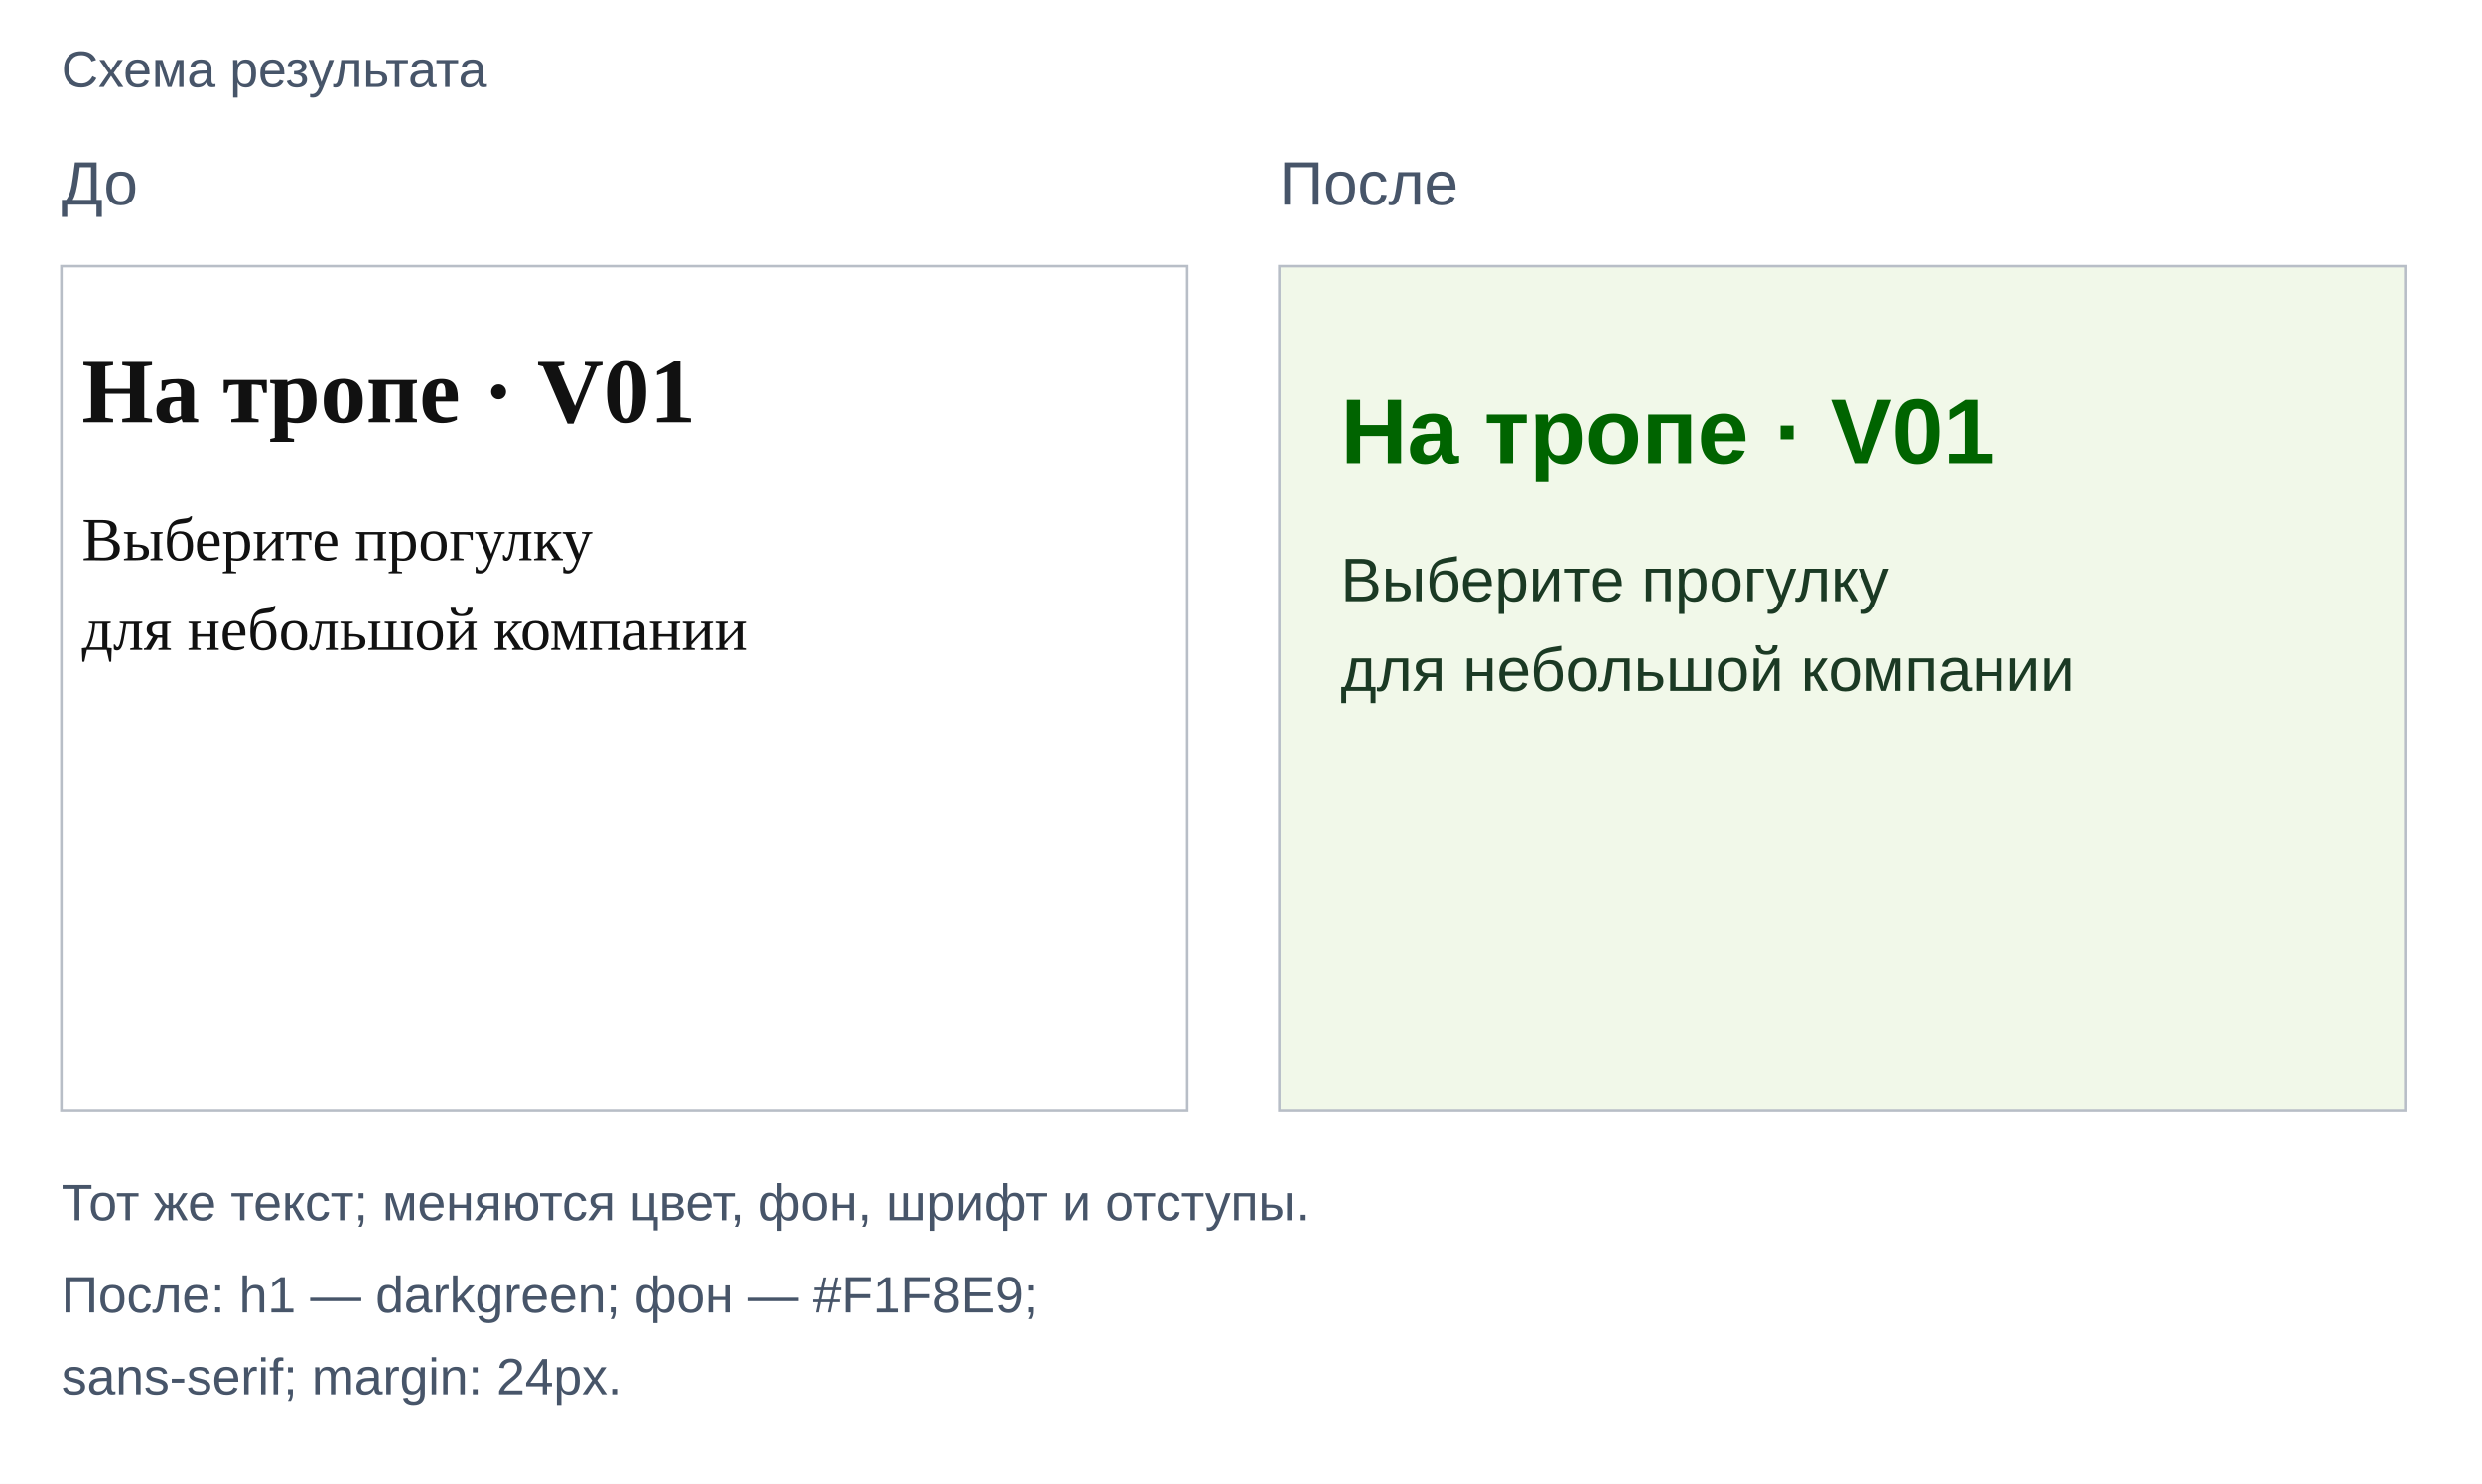
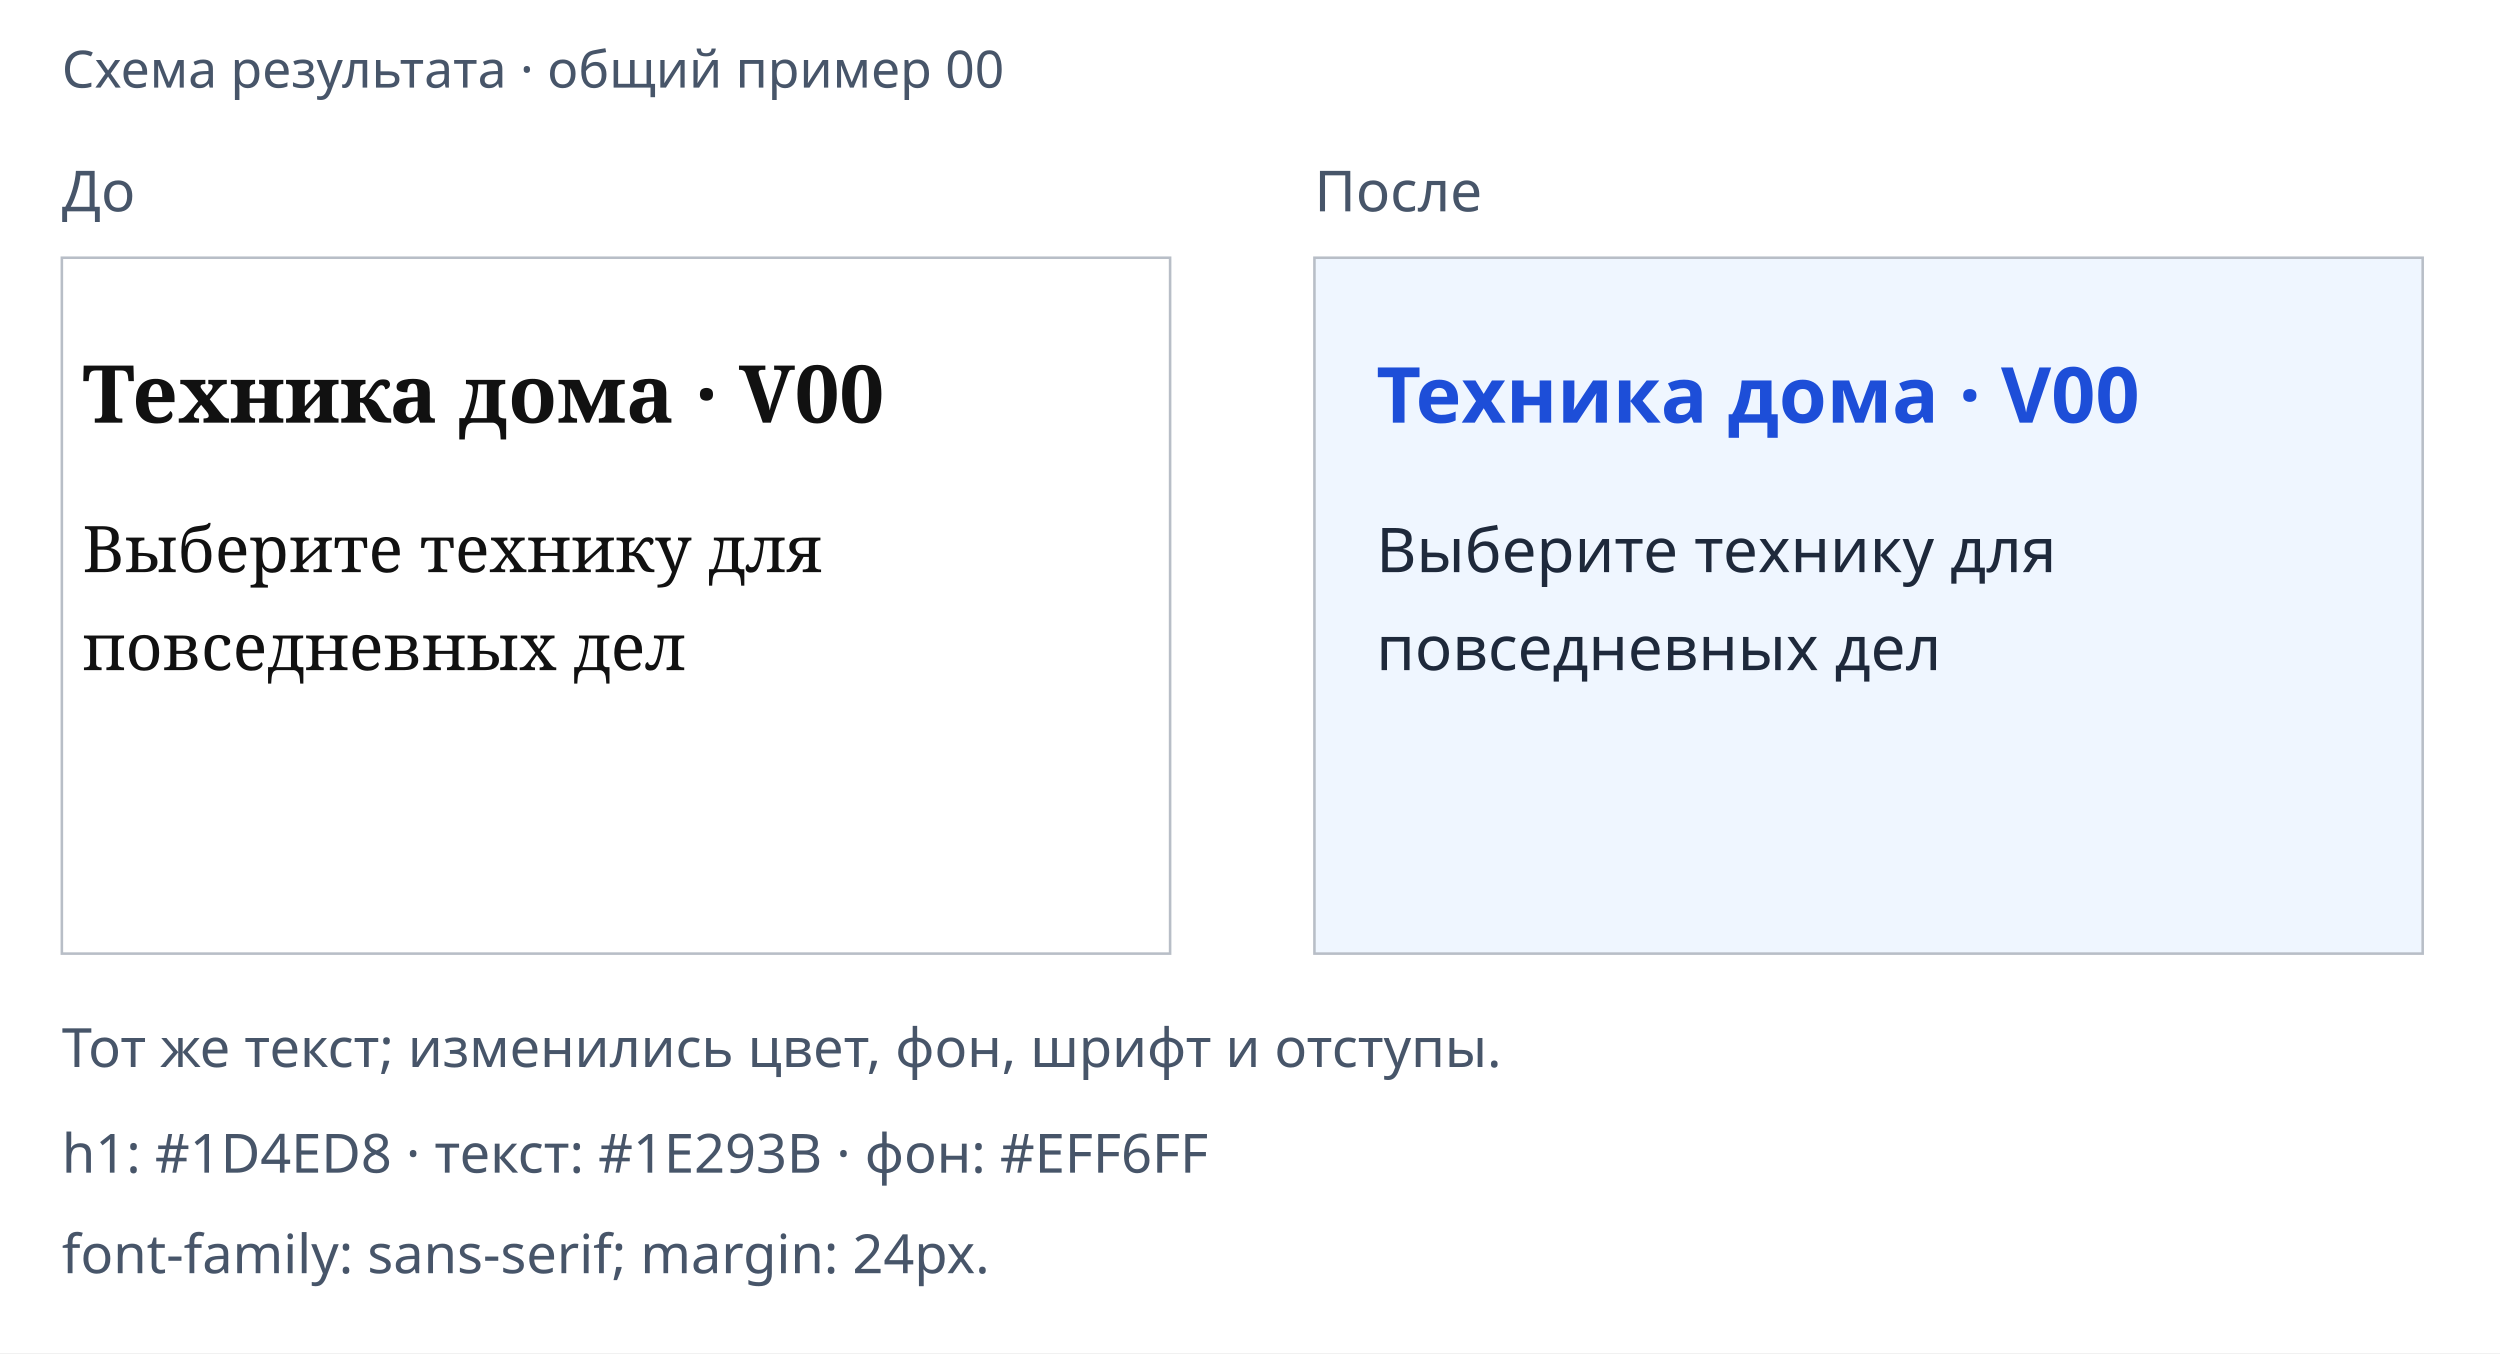
- <svg xmlns="http://www.w3.org/2000/svg" width="970" height="580" viewBox="0 0 970 580" role="img" aria-labelledby="title desc">
-   <defs>
-     <marker id="arrow" markerWidth="8" markerHeight="8" refX="7" refY="4" orient="auto">
-       <path d="M0,0 L8,4 L0,8" fill="#475569" />
-     </marker>
-   </defs>
-   <rect width="970" height="580" fill="white" />
-   <text x="24" y="34" font-family="Arial, sans-serif" font-size="20" font-weight="400" fill="#475569">Схема результата</text>
-   <text x="24" y="80" font-family="Arial, sans-serif" font-size="24" font-weight="400" fill="#475569">До</text>
-   <text x="500" y="80" font-family="Arial, sans-serif" font-size="24" font-weight="400" fill="#475569">После</text>
-   <rect x="24" y="104" width="440" height="330" fill="#fff" stroke="#b8bec7" />
-   <rect x="500" y="104" width="440" height="330" fill="#F1F8E9" stroke="#b8bec7" />
-   <text x="32" y="165" font-family="Times New Roman, serif" font-size="36" font-weight="700" fill="#111">На тропе · V01</text>
-   <text x="32" y="219" font-family="Times New Roman, serif" font-size="24" font-weight="400" fill="#111">Выберите прогулку</text>
-   <text x="32" y="254" font-family="Times New Roman, serif" font-size="24" font-weight="400" fill="#111">для небольшой компании</text>
-   <text x="524" y="181" font-family="Arial, sans-serif" font-size="36" font-weight="700" fill="darkgreen">На тропе · V01</text>
-   <text x="524" y="235" font-family="Arial, sans-serif" font-size="24" font-weight="400" fill="#1B3A24">Выберите прогулку</text>
-   <text x="524" y="270" font-family="Arial, sans-serif" font-size="24" font-weight="400" fill="#1B3A24">для небольшой компании</text>
-   <text x="24" y="477" font-family="Arial, sans-serif" font-size="20" font-weight="400" fill="#475569">Тот же текст; меняются цвет, фон, шрифт и отступы.</text>
-   <text x="24" y="513" font-family="Arial, sans-serif" font-size="20" font-weight="400" fill="#475569">После: h1 — darkgreen; фон — #F1F8E9;</text>
-   <text x="24" y="545" font-family="Arial, sans-serif" font-size="20" font-weight="400" fill="#475569">sans-serif; margin: 24px.</text>
+ <svg xmlns="http://www.w3.org/2000/svg" width="970" height="525" viewBox="0 0 970 525" role="img" aria-labelledby="title desc">
+   <rect width="970" height="525" fill="#fff" />
+   <text x="24" y="34" font-family="sans-serif" font-size="20" fill="#475569" font-weight="400">Схема результата · общий пример 00</text>
+   <text x="24" y="82" font-family="sans-serif" font-size="22" fill="#475569" font-weight="400">До</text>
+   <text x="510" y="82" font-family="sans-serif" font-size="22" fill="#475569" font-weight="400">После</text>
+   <rect x="24" y="100" width="430" height="270" fill="#fff" stroke="#b8bec7" />
+   <rect x="510" y="100" width="430" height="270" fill="#EFF6FF" stroke="#b8bec7" />
+   <text x="32" y="164" font-family="serif" font-size="31" fill="#111" font-weight="700">Техника дома · V00</text>
+   <text x="32" y="222" font-family="serif" font-size="25" fill="#111" font-weight="400">Выберите технику для</text>
+   <text x="32" y="260" font-family="serif" font-size="25" fill="#111" font-weight="400">повседневных дел</text>
+   <text x="534" y="164" font-family="sans-serif" font-size="30" fill="#1D4ED8" font-weight="700">Техника дома · V00</text>
+   <text x="534" y="222" font-family="sans-serif" font-size="24" fill="#1E293B" font-weight="400">Выберите технику для</text>
+   <text x="534" y="260" font-family="sans-serif" font-size="24" fill="#1E293B" font-weight="400">повседневных дел</text>
+   <text x="24" y="414" font-family="sans-serif" font-size="21" fill="#475569" font-weight="400">Тот же текст; изменились цвет, фон, шрифт и отступы.</text>
+   <text x="24" y="455" font-family="sans-serif" font-size="21" fill="#475569" font-weight="400">h1: #1D4ED8 · текст: #1E293B · фон: #EFF6FF</text>
+   <text x="24" y="494" font-family="sans-serif" font-size="21" fill="#475569" font-weight="400">font-family: sans-serif; margin: 24px.</text>
</svg>
